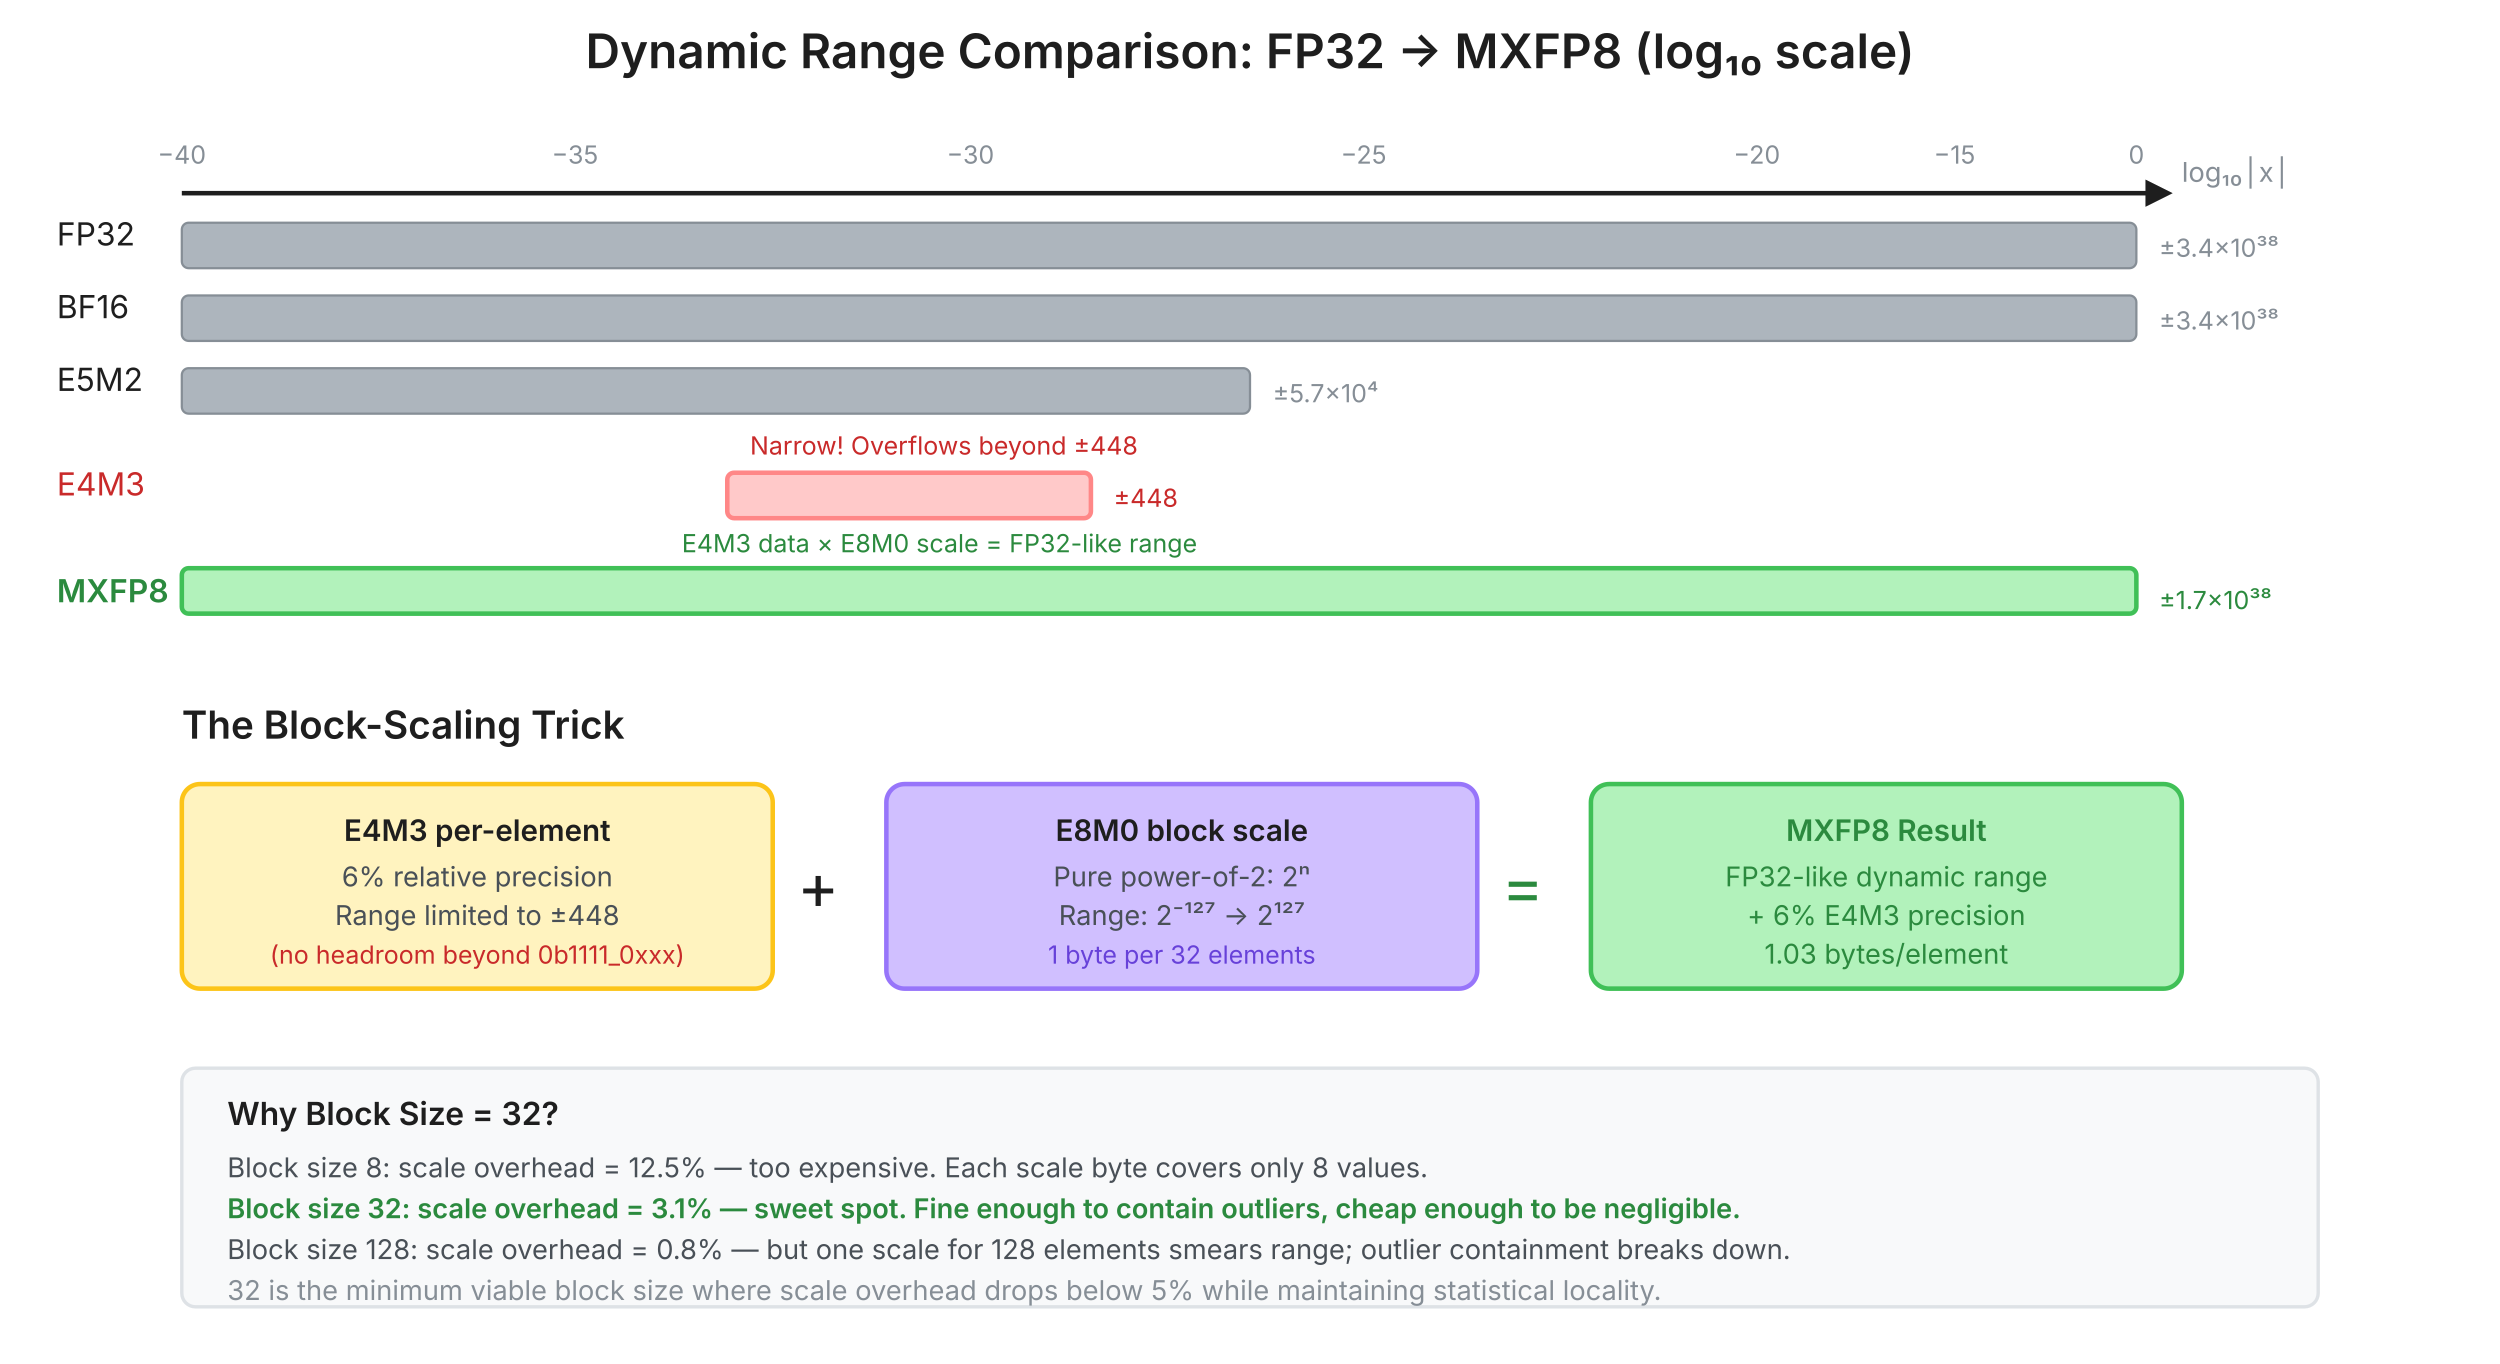
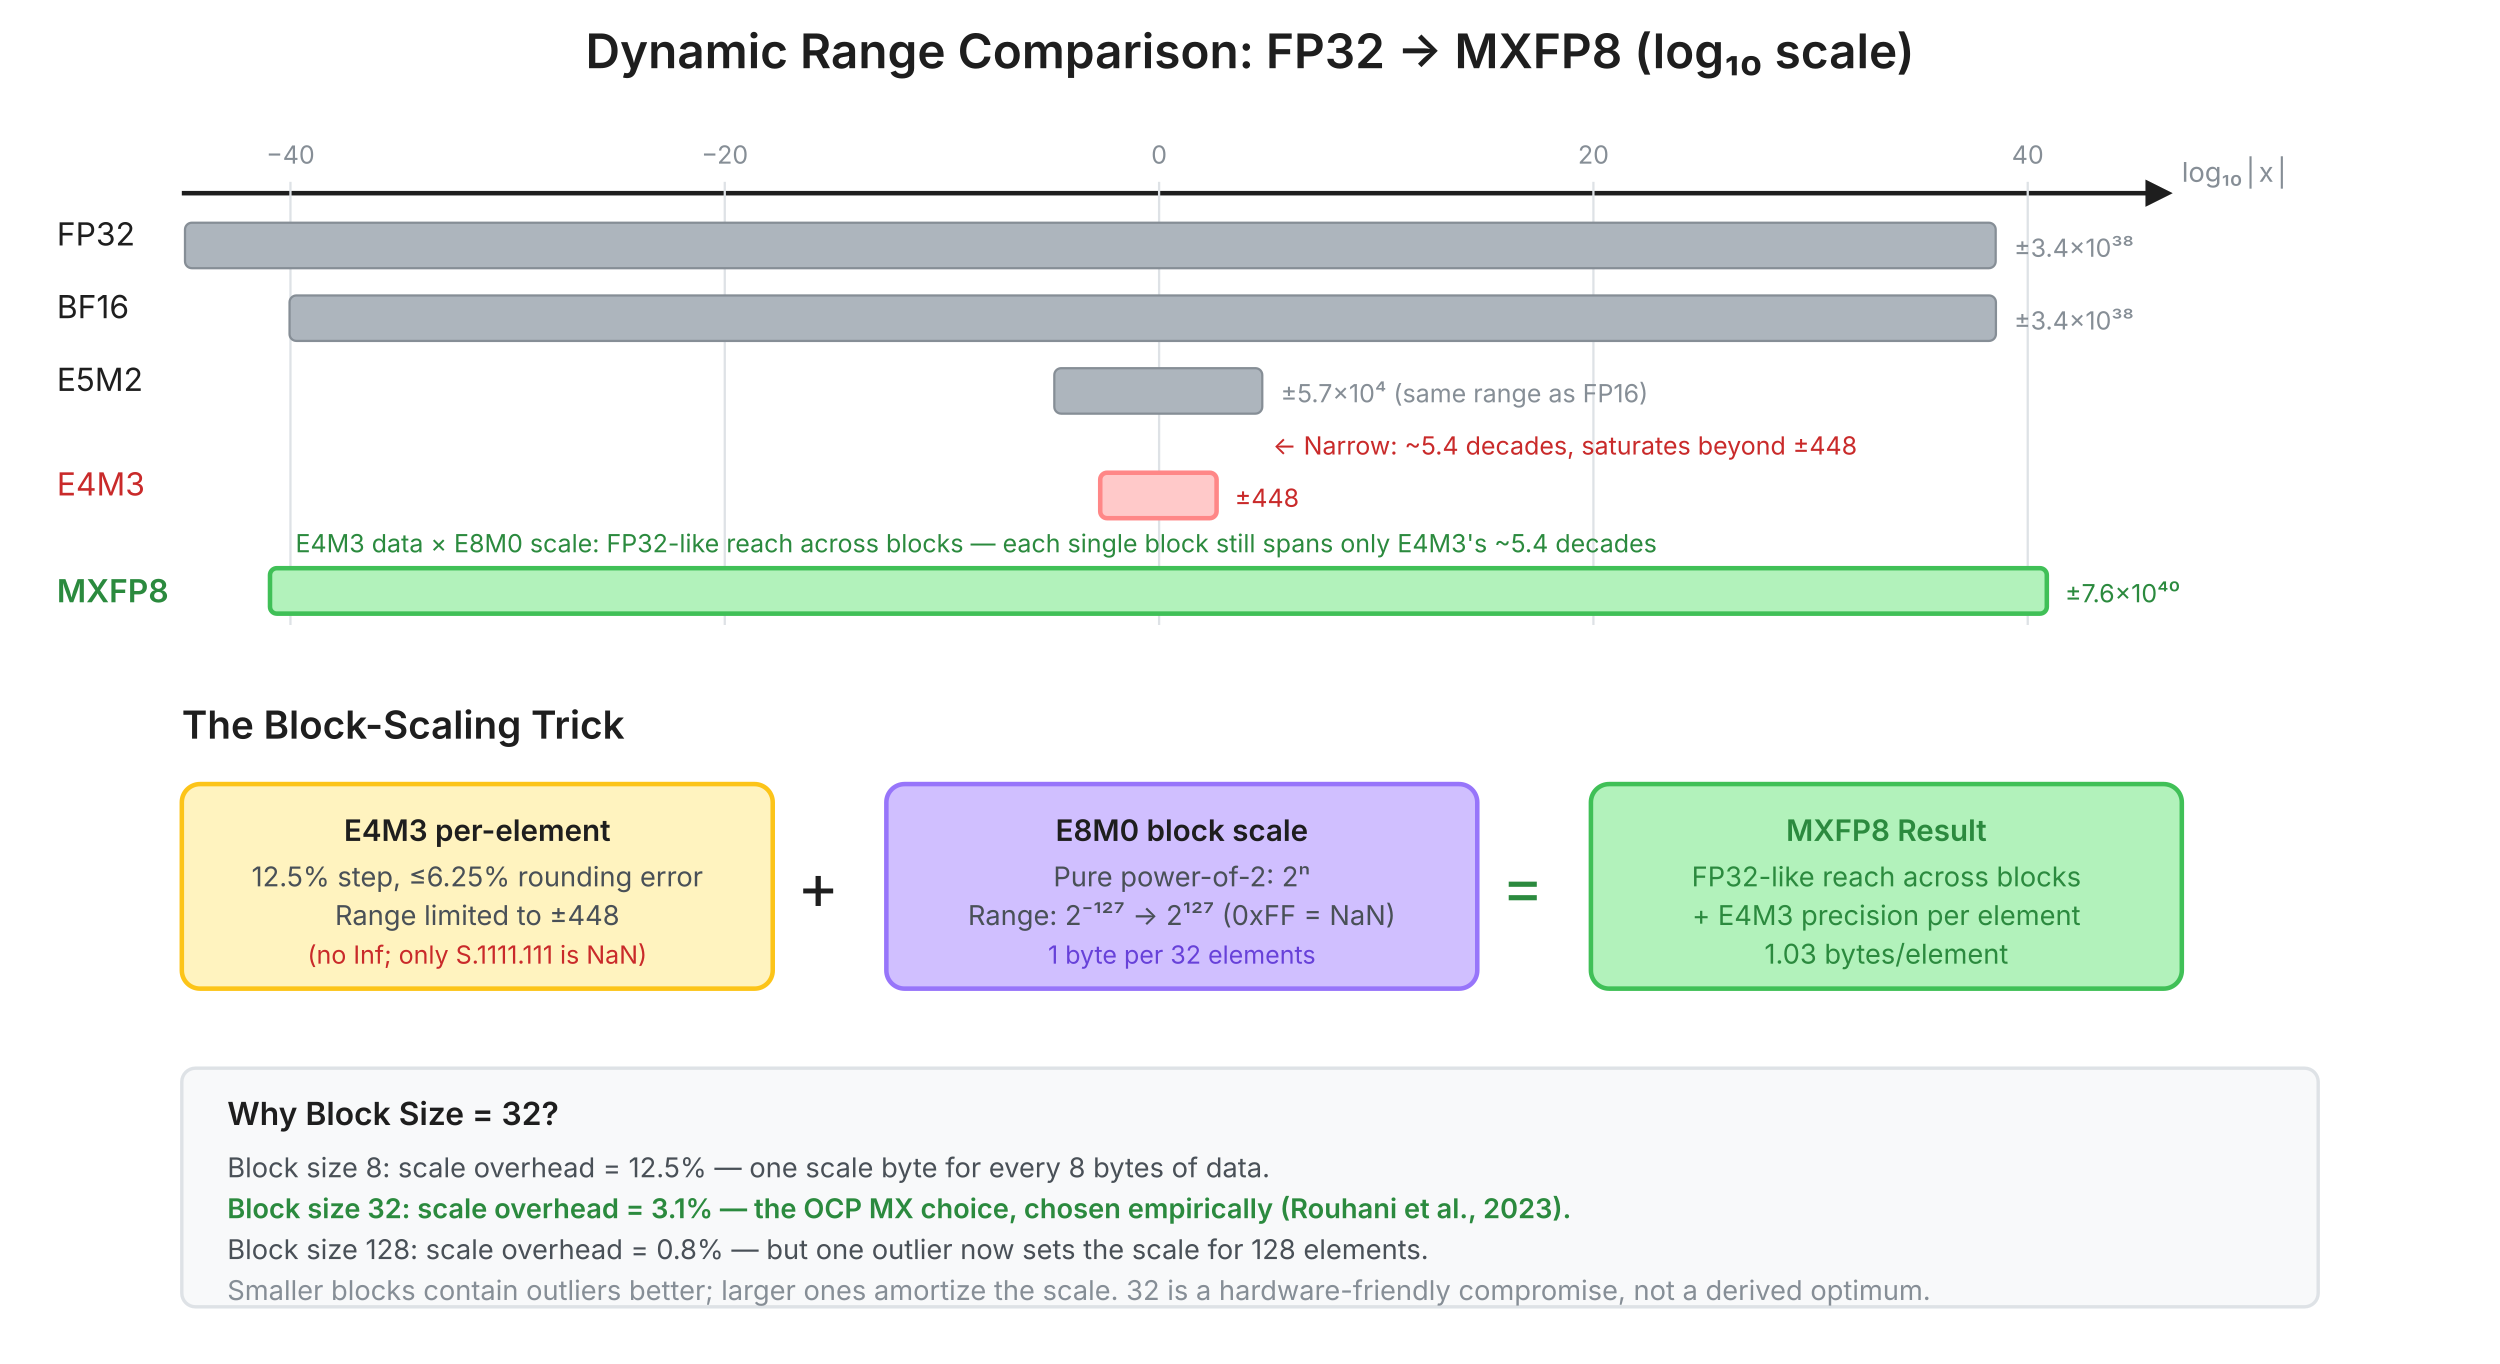
<svg xmlns="http://www.w3.org/2000/svg" viewBox="0 0 1100 600" width="1100" height="600" font-family="system-ui, -apple-system, sans-serif">
  <text x="550" y="30" text-anchor="middle" font-size="21" font-weight="600" fill="#1e1e1e">Dynamic Range Comparison: FP32 → MXFP8 (log₁₀ scale)</text>
  <line x1="80" y1="85" x2="950" y2="85" stroke="#1e1e1e" stroke-width="2" marker-end="url(#arrow)" />
  <text x="960" y="80" font-size="12" fill="#868e96">log₁₀│x│</text>
-   <text x="80" y="72" font-size="11" fill="#868e96" text-anchor="middle">−40</text>
-   <text x="253" y="72" font-size="11" fill="#868e96" text-anchor="middle">−35</text>
-   <text x="427" y="72" font-size="11" fill="#868e96" text-anchor="middle">−30</text>
-   <text x="600" y="72" font-size="11" fill="#868e96" text-anchor="middle">−25</text>
-   <text x="773" y="72" font-size="11" fill="#868e96" text-anchor="middle">−20</text>
-   <text x="860" y="72" font-size="11" fill="#868e96" text-anchor="middle">−15</text>
-   <text x="940" y="72" font-size="11" fill="#868e96" text-anchor="middle">0</text>
+   <line x1="127.8" y1="80" x2="127.8" y2="275" stroke="#dee2e6" stroke-width="1" />
+   <text x="127.8" y="72" font-size="11" fill="#868e96" text-anchor="middle">−40</text>
+   <line x1="318.9" y1="80" x2="318.9" y2="275" stroke="#dee2e6" stroke-width="1" />
+   <text x="318.9" y="72" font-size="11" fill="#868e96" text-anchor="middle">−20</text>
+   <line x1="510.0" y1="80" x2="510.0" y2="275" stroke="#dee2e6" stroke-width="1" />
+   <text x="510.0" y="72" font-size="11" fill="#868e96" text-anchor="middle">0</text>
+   <line x1="701.1" y1="80" x2="701.1" y2="275" stroke="#dee2e6" stroke-width="1" />
+   <text x="701.1" y="72" font-size="11" fill="#868e96" text-anchor="middle">20</text>
+   <line x1="892.2" y1="80" x2="892.2" y2="275" stroke="#dee2e6" stroke-width="1" />
+   <text x="892.2" y="72" font-size="11" fill="#868e96" text-anchor="middle">40</text>
  <text x="25" y="108" font-size="14" fill="#1e1e1e">FP32</text>
-   <rect x="80" y="98" width="860" height="20" fill="#adb5bd" stroke="#868e96" stroke-width="1" rx="3" />
-   <text x="950" y="113" font-size="11" fill="#868e96">±3.4×10³⁸</text>
+   <rect x="81.4" y="98" width="796.7" height="20" fill="#adb5bd" stroke="#868e96" stroke-width="1" rx="3" />
+   <text x="886.2" y="113" font-size="11" fill="#868e96">±3.4×10³⁸</text>
  <text x="25" y="140" font-size="14" fill="#1e1e1e">BF16</text>
-   <rect x="80" y="130" width="860" height="20" fill="#adb5bd" stroke="#868e96" stroke-width="1" rx="3" />
-   <text x="950" y="145" font-size="11" fill="#868e96">±3.4×10³⁸</text>
+   <rect x="127.4" y="130" width="750.8" height="20" fill="#adb5bd" stroke="#868e96" stroke-width="1" rx="3" />
+   <text x="886.2" y="145" font-size="11" fill="#868e96">±3.4×10³⁸</text>
  <text x="25" y="172" font-size="14" fill="#1e1e1e">E5M2</text>
-   <rect x="80" y="162" width="470" height="20" fill="#adb5bd" stroke="#868e96" stroke-width="1" rx="3" />
-   <text x="560" y="177" font-size="11" fill="#868e96">±5.7×10⁴</text>
+   <rect x="463.9" y="162" width="91.5" height="20" fill="#adb5bd" stroke="#868e96" stroke-width="1" rx="3" />
+   <text x="563.5" y="177" font-size="11" fill="#868e96">±5.7×10⁴  (same range as FP16)</text>
  <text x="25" y="218" font-size="14" fill="#c92a2a">E4M3</text>
-   <rect x="320" y="208" width="160" height="20" fill="#ffc9c9" stroke="#ff8787" stroke-width="2" rx="3" />
-   <text x="490" y="223" font-size="11" fill="#c92a2a">±448</text>
-   <text x="330" y="200" font-size="11" fill="#c92a2a">Narrow! Overflows beyond ±448</text>
+   <rect x="484.1" y="208" width="51.2" height="20" fill="#ffc9c9" stroke="#ff8787" stroke-width="2" rx="3" />
+   <text x="543.3" y="223" font-size="11" fill="#c92a2a">±448</text>
  <text x="25" y="265" font-size="14" fill="#2b8a3e" font-weight="600">MXFP8</text>
-   <rect x="80" y="250" width="860" height="20" fill="#b2f2bb" stroke="#40c057" stroke-width="2" rx="3" />
-   <text x="950" y="268" font-size="11" fill="#2b8a3e">±1.7×10³⁸</text>
-   <text x="300" y="243" font-size="11" fill="#2b8a3e">E4M3 data × E8M0 scale = FP32-like range</text>
+   <rect x="118.8" y="250" width="781.8" height="20" fill="#b2f2bb" stroke="#40c057" stroke-width="2" rx="3" />
+   <text x="908.6" y="265" font-size="11" fill="#2b8a3e">±7.6×10⁴⁰</text>
+   <text x="560" y="200" font-size="11" fill="#c92a2a">← Narrow: ~5.4 decades, saturates beyond ±448</text>
+   <text x="130" y="243" font-size="11" fill="#2b8a3e">E4M3 data × E8M0 scale: FP32-like reach across blocks — each single block still spans only E4M3's ~5.4 decades</text>
  <text x="80" y="325" font-size="17" font-weight="600" fill="#1e1e1e">The Block-Scaling Trick</text>
  <rect x="80" y="345" width="260" height="90" fill="#fff3bf" stroke="#fcc419" stroke-width="2" rx="8" />
  <text x="210" y="370" text-anchor="middle" font-size="13" font-weight="600" fill="#1e1e1e">E4M3 per-element</text>
-   <text x="210" y="390" text-anchor="middle" font-size="12" fill="#495057">6% relative precision</text>
+   <text x="210" y="390" text-anchor="middle" font-size="12" fill="#495057">12.5% step, ≤6.25% rounding error</text>
  <text x="210" y="407" text-anchor="middle" font-size="12" fill="#495057">Range limited to ±448</text>
-   <text x="210" y="424" text-anchor="middle" font-size="11" fill="#c92a2a">(no headroom beyond 0b1111_0xxx)</text>
+   <text x="210" y="424" text-anchor="middle" font-size="11" fill="#c92a2a">(no Inf; only S.1111.111 is NaN)</text>
  <text x="360" y="400" text-anchor="middle" font-size="28" fill="#1e1e1e">+</text>
  <rect x="390" y="345" width="260" height="90" fill="#d0bfff" stroke="#9775fa" stroke-width="2" rx="8" />
  <text x="520" y="370" text-anchor="middle" font-size="13" font-weight="600" fill="#1e1e1e">E8M0 block scale</text>
  <text x="520" y="390" text-anchor="middle" font-size="12" fill="#495057">Pure power-of-2: 2ⁿ</text>
-   <text x="520" y="407" text-anchor="middle" font-size="12" fill="#495057">Range: 2⁻¹²⁷ → 2¹²⁷</text>
+   <text x="520" y="407" text-anchor="middle" font-size="12" fill="#495057">Range: 2⁻¹²⁷ → 2¹²⁷ (0xFF = NaN)</text>
  <text x="520" y="424" text-anchor="middle" font-size="11" fill="#6741d9">1 byte per 32 elements</text>
  <text x="670" y="400" text-anchor="middle" font-size="28" fill="#2b8a3e">=</text>
  <rect x="700" y="345" width="260" height="90" fill="#b2f2bb" stroke="#40c057" stroke-width="2" rx="8" />
  <text x="830" y="370" text-anchor="middle" font-size="13" font-weight="600" fill="#2b8a3e">MXFP8 Result</text>
-   <text x="830" y="390" text-anchor="middle" font-size="12" fill="#2b8a3e">FP32-like dynamic range</text>
-   <text x="830" y="407" text-anchor="middle" font-size="12" fill="#2b8a3e">+ 6% E4M3 precision</text>
+   <text x="830" y="390" text-anchor="middle" font-size="12" fill="#2b8a3e">FP32-like reach across blocks</text>
+   <text x="830" y="407" text-anchor="middle" font-size="12" fill="#2b8a3e">+ E4M3 precision per element</text>
  <text x="830" y="424" text-anchor="middle" font-size="12" fill="#2b8a3e">1.03 bytes/element</text>
  <rect x="80" y="470" width="940" height="105" fill="#f8f9fa" stroke="#dee2e6" stroke-width="1.5" rx="6" />
  <text x="100" y="495" font-size="14" font-weight="600" fill="#1e1e1e">Why Block Size = 32?</text>
-   <text x="100" y="518" font-size="12" fill="#495057">Block size 8:   scale overhead = 12.5% — too expensive. Each scale byte covers only 8 values.</text>
-   <text x="100" y="536" font-size="12" fill="#2b8a3e" font-weight="600">Block size 32:  scale overhead = 3.1% — sweet spot. Fine enough to contain outliers, cheap enough to be negligible.</text>
-   <text x="100" y="554" font-size="12" fill="#495057">Block size 128: scale overhead = 0.8% — but one scale for 128 elements smears range; outlier containment breaks down.</text>
-   <text x="100" y="572" font-size="12" fill="#868e96">32 is the minimum viable block size where scale overhead drops below 5% while maintaining statistical locality.</text>
+   <text x="100" y="518" font-size="12" fill="#495057">Block size 8:   scale overhead = 12.5% — one scale byte for every 8 bytes of data.</text>
+   <text x="100" y="536" font-size="12" fill="#2b8a3e" font-weight="600">Block size 32:  scale overhead = 3.1% — the OCP MX choice, chosen empirically (Rouhani et al., 2023).</text>
+   <text x="100" y="554" font-size="12" fill="#495057">Block size 128: scale overhead = 0.8% — but one outlier now sets the scale for 128 elements.</text>
+   <text x="100" y="572" font-size="12" fill="#868e96">Smaller blocks contain outliers better; larger ones amortize the scale. 32 is a hardware-friendly compromise, not a derived optimum.</text>
  <defs>
    <marker id="arrow" viewBox="0 0 10 10" refX="5" refY="5" markerWidth="6" markerHeight="6" orient="auto">
      <path d="M 0 0 L 10 5 L 0 10 z" fill="#1e1e1e" />
    </marker>
  </defs>
</svg>
